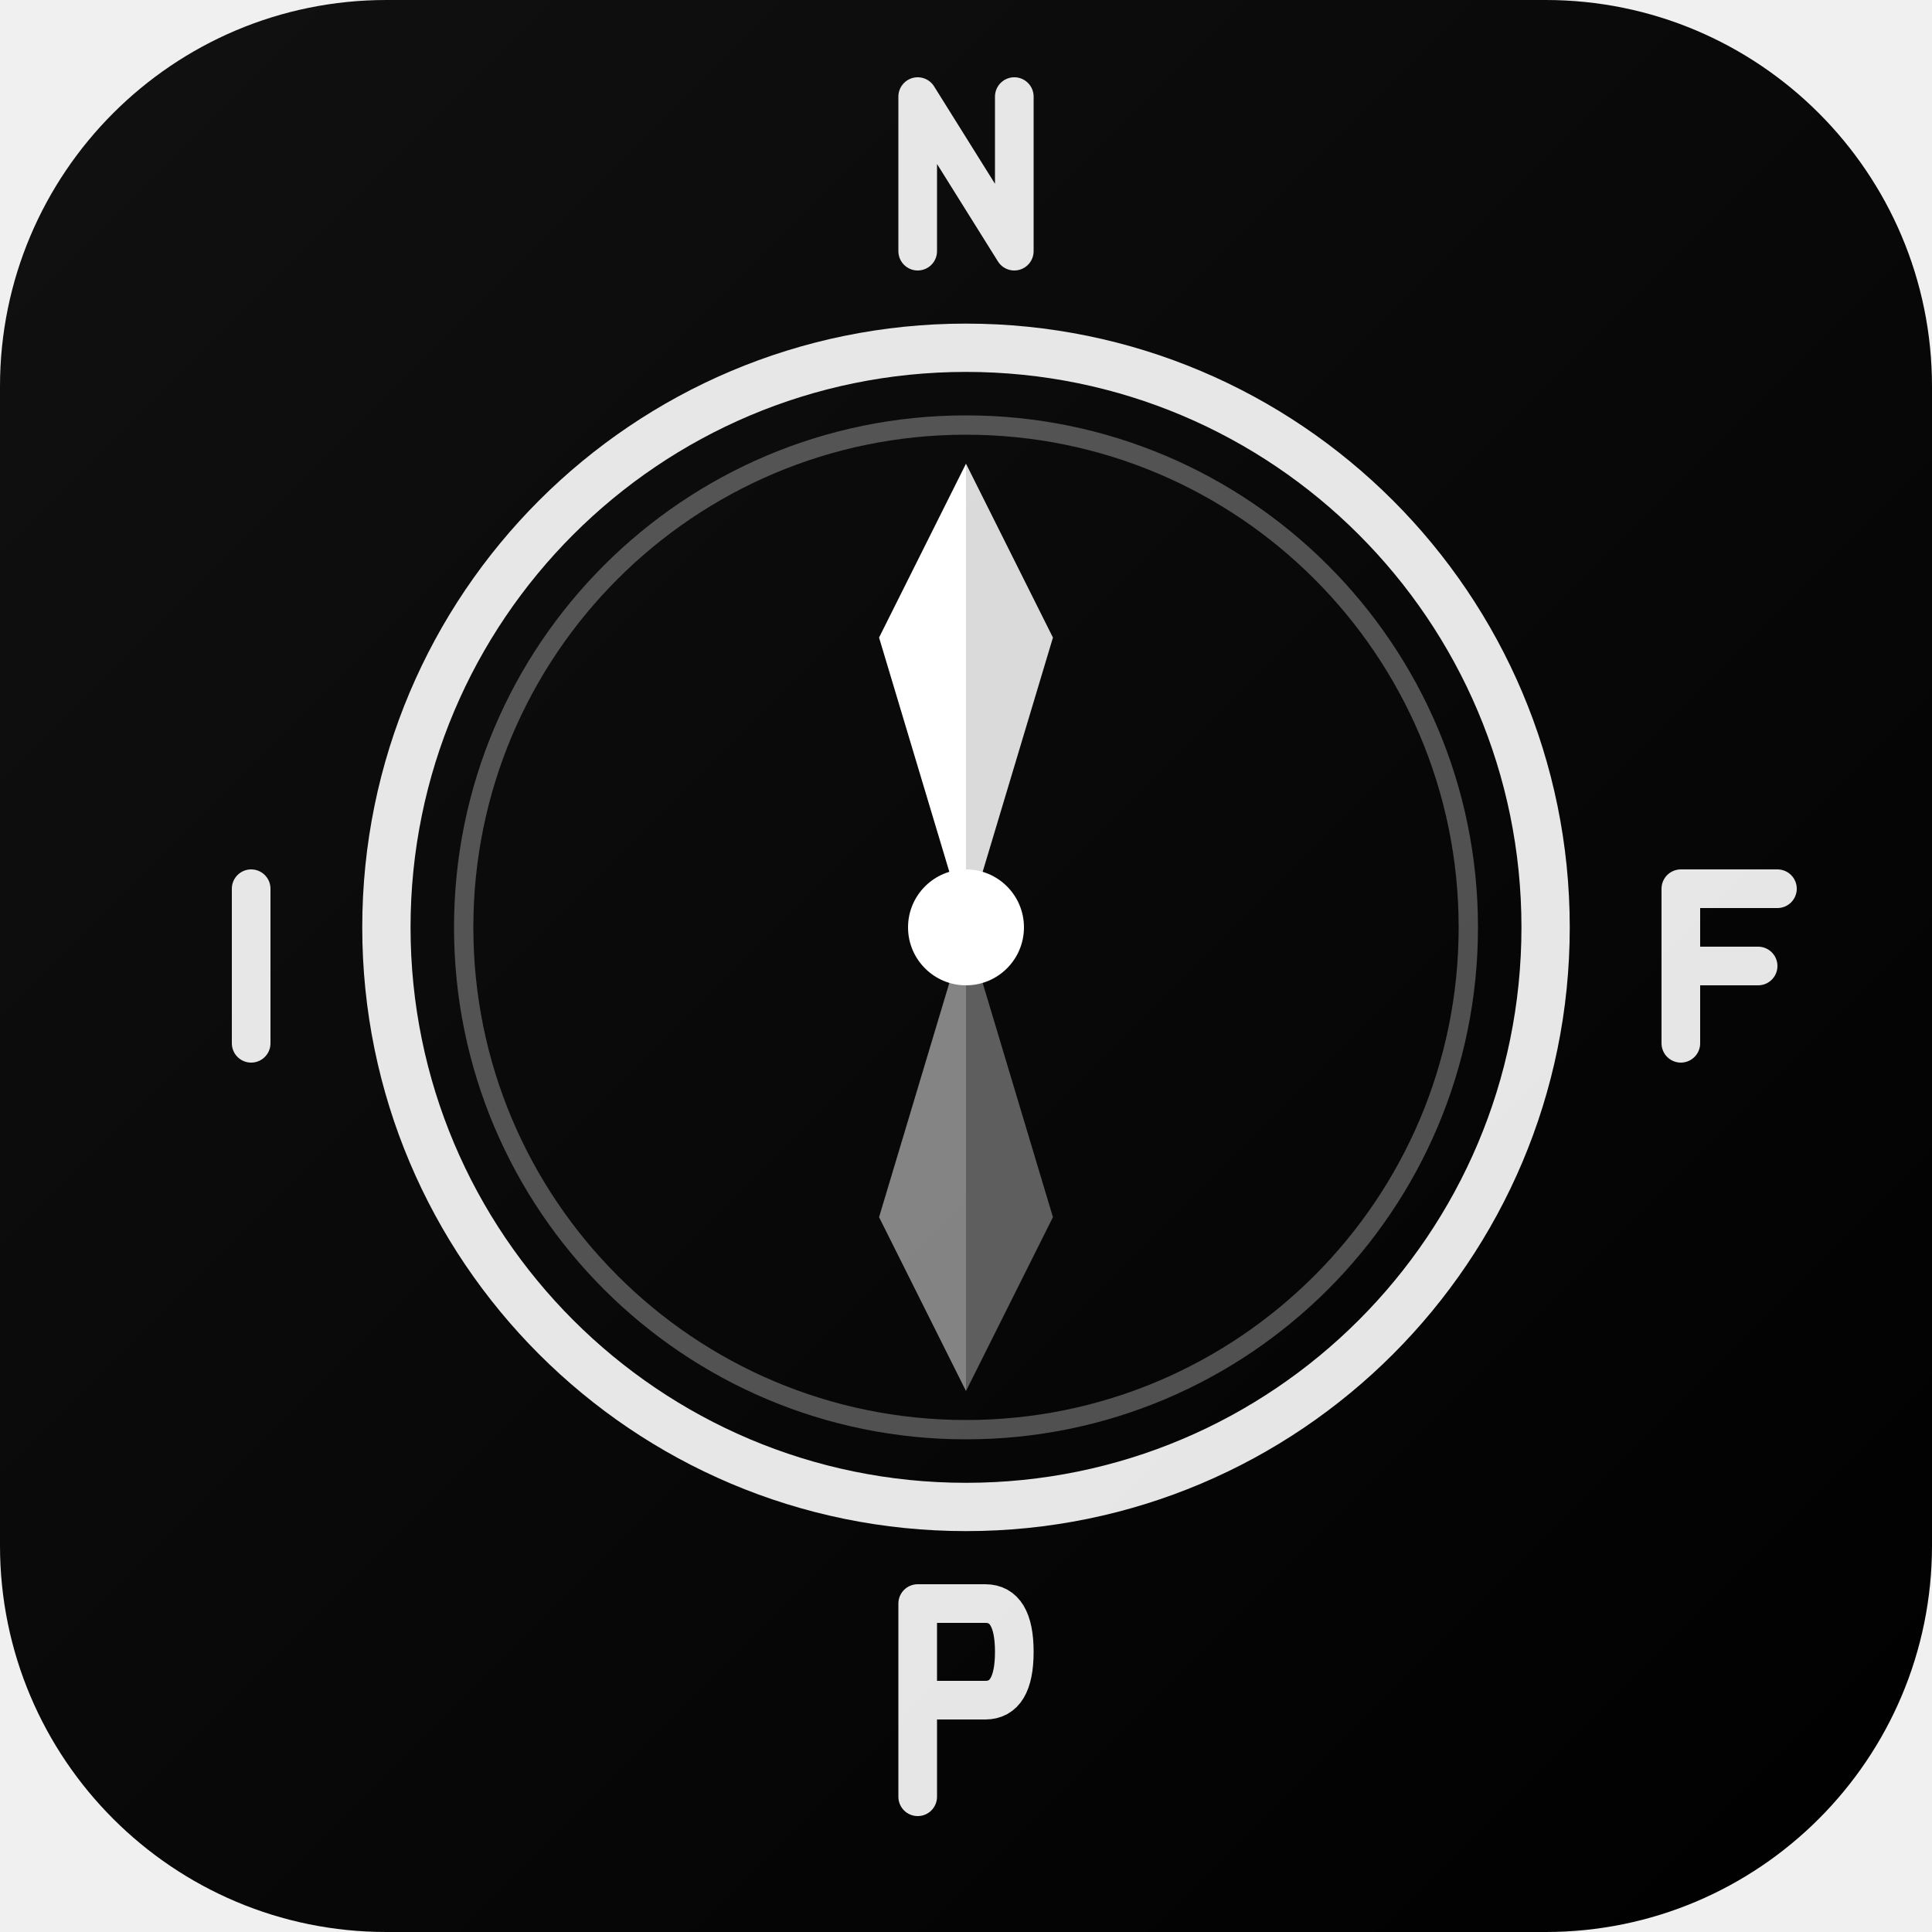
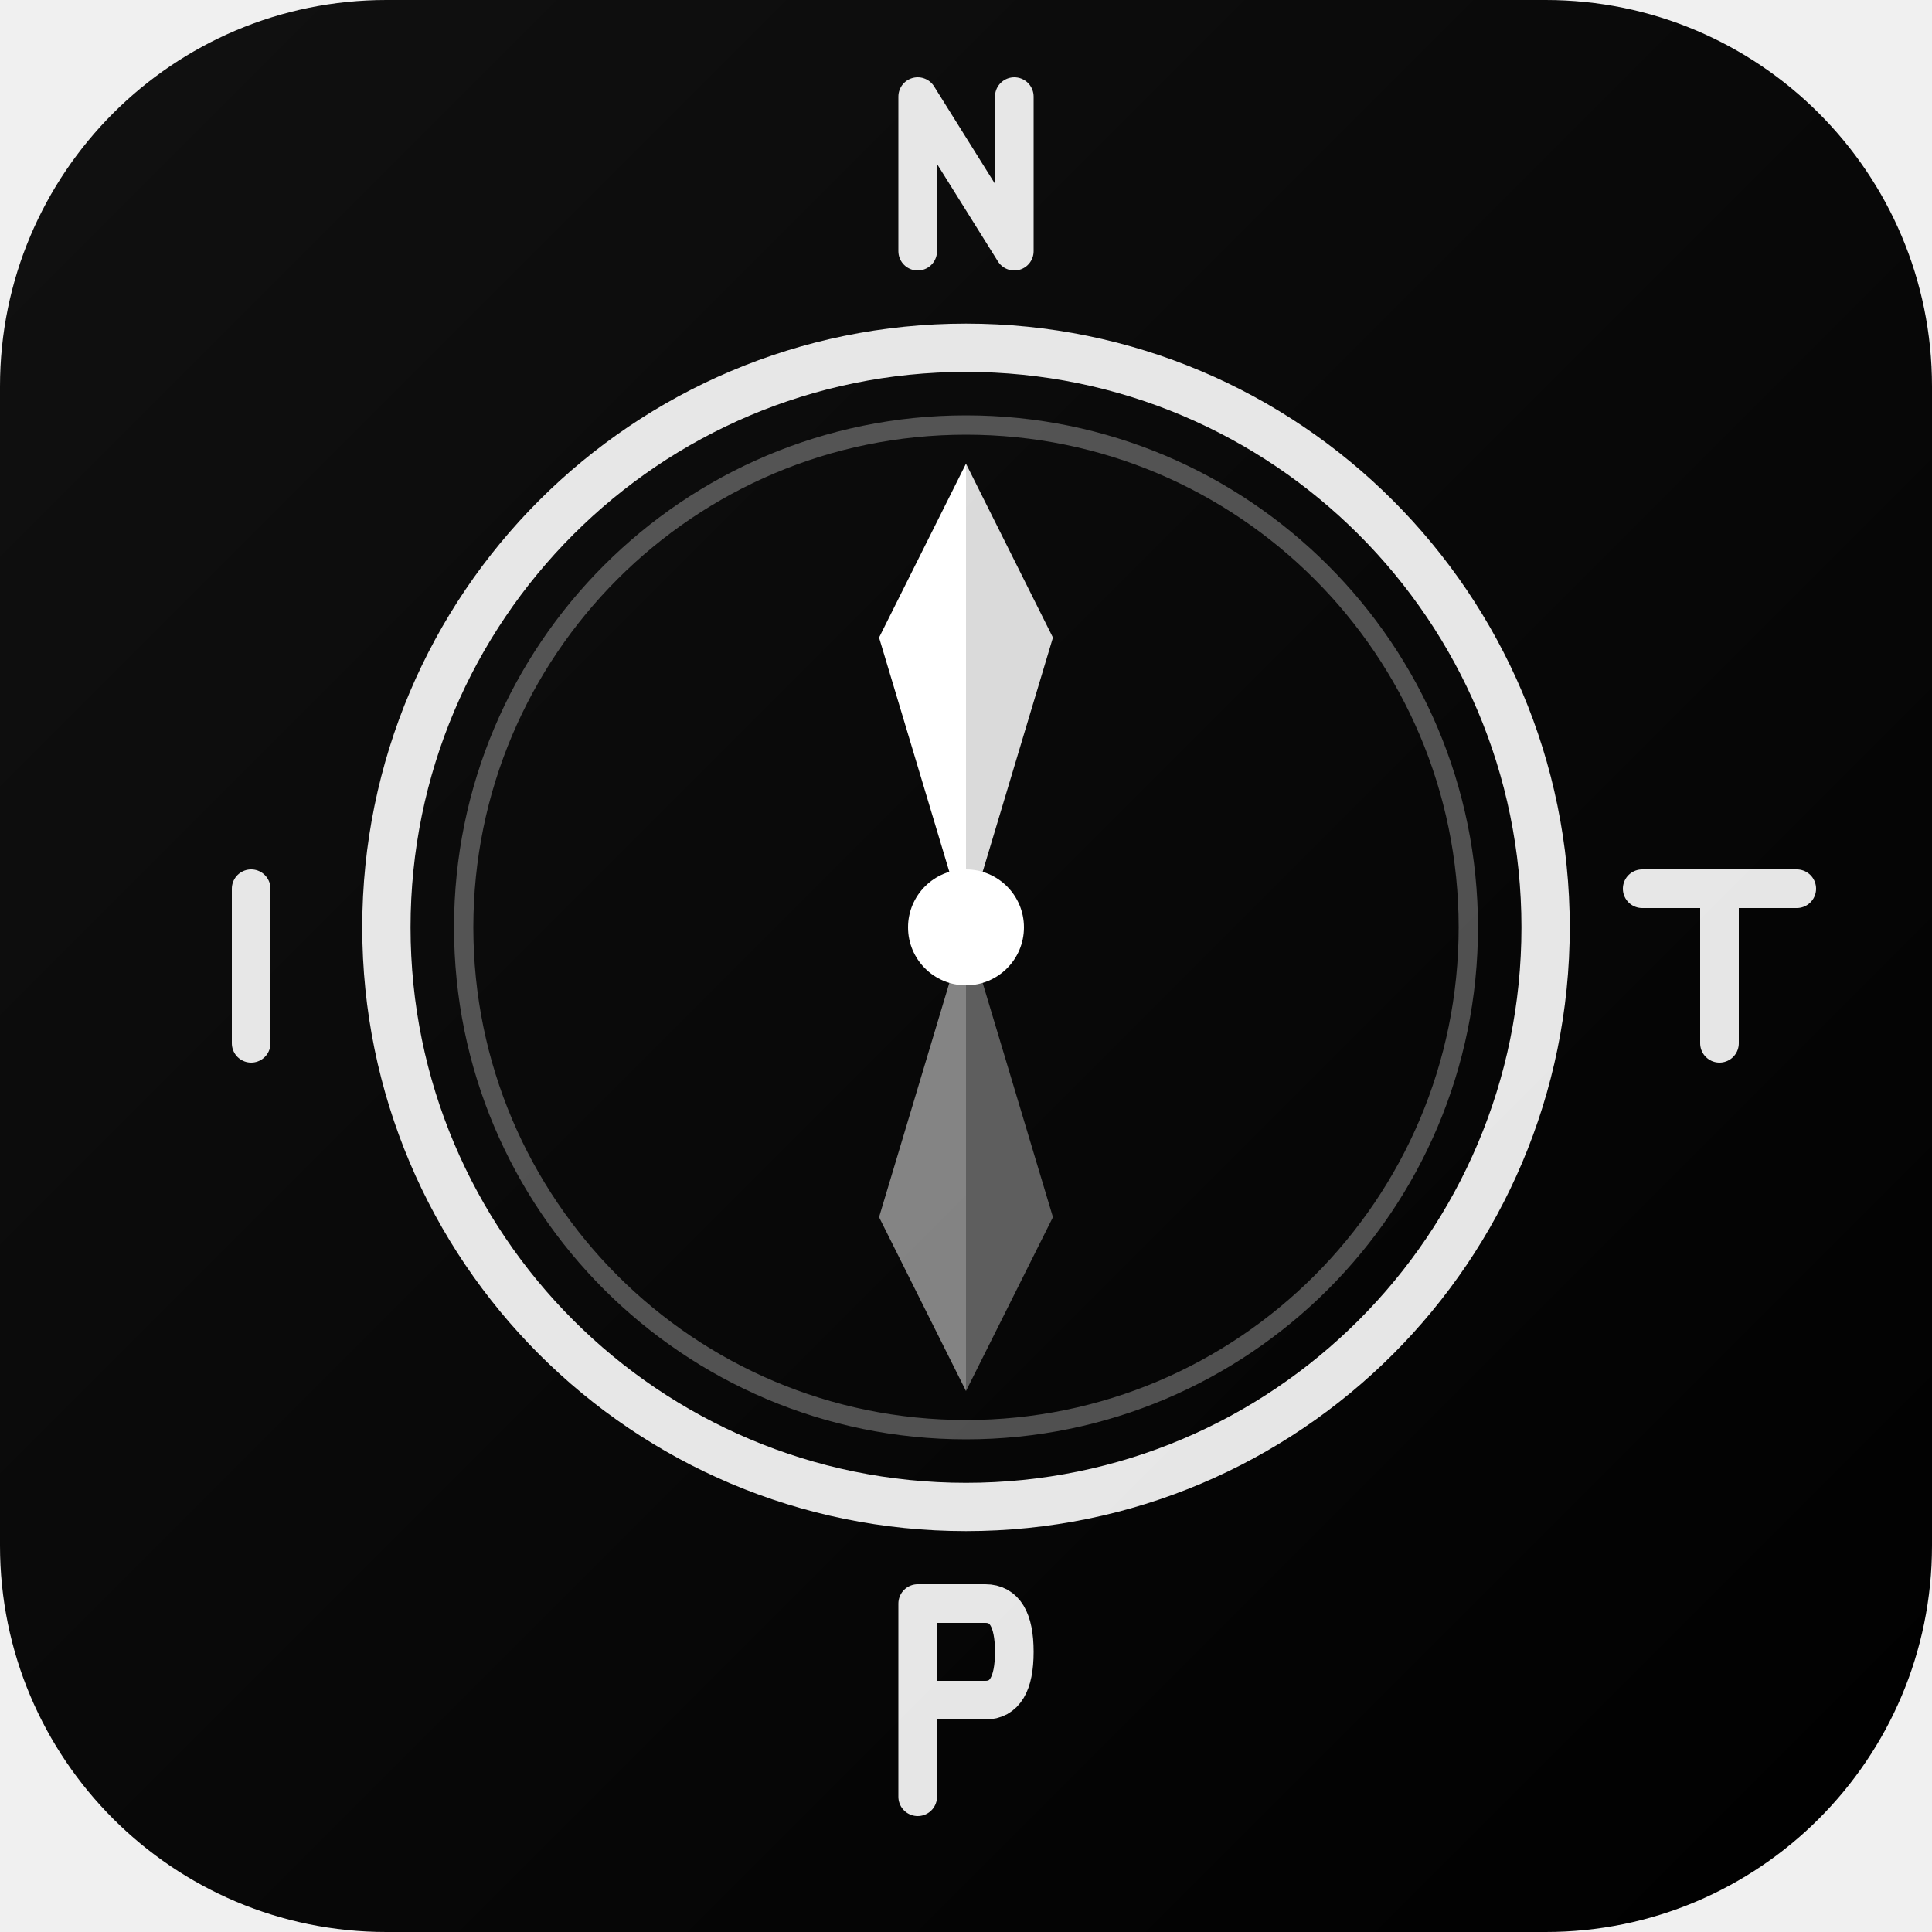
<svg xmlns="http://www.w3.org/2000/svg" width="100" height="100" viewBox="0 0 100 100" fill="none">
  <defs>
    <linearGradient id="infpGradient" x1="0%" y1="0%" x2="100%" y2="100%">
      <stop offset="0%" stop-color="#111111" />
      <stop offset="100%" stop-color="#000000" />
    </linearGradient>
  </defs>
  <rect width="100" height="100" rx="20" fill="url(#infpGradient)" />
  <circle cx="50" cy="48" r="30" stroke="white" stroke-width="2.5" fill="none" opacity="0.9" />
  <circle cx="50" cy="48" r="26" stroke="white" stroke-width="1" fill="none" opacity="0.3" />
  <path d="M50 48 L50 24 L45.5 33 Z" fill="white" />
  <path d="M50 48 L50 24 L54.5 33 Z" fill="white" opacity="0.85" />
  <path d="M50 48 L50 72 L45.5 63 Z" fill="white" opacity="0.5" />
  <path d="M50 48 L50 72 L54.5 63 Z" fill="white" opacity="0.35" />
  <g stroke="white" stroke-width="2" stroke-linecap="round" stroke-linejoin="round" fill="none" opacity="0.9">
    <path d="M47.5 13 L47.5 5 L52.5 13 L52.5 5" />
    <path d="M13 46 L13 54" />
-     <path d="M87 46 L87 54 M87 46 L92 46 M87 50 L91 50" />
+     <path d="M89 46 L89 54 M85 46 L93 46" />
    <path d="M47.5 83 L47.5 93 M47.5 83 L51 83 Q52.5 83 52.5 85.5 Q52.5 88 51 88 L47.5 88" />
  </g>
  <circle cx="50" cy="48" r="3" fill="white" />
</svg>
